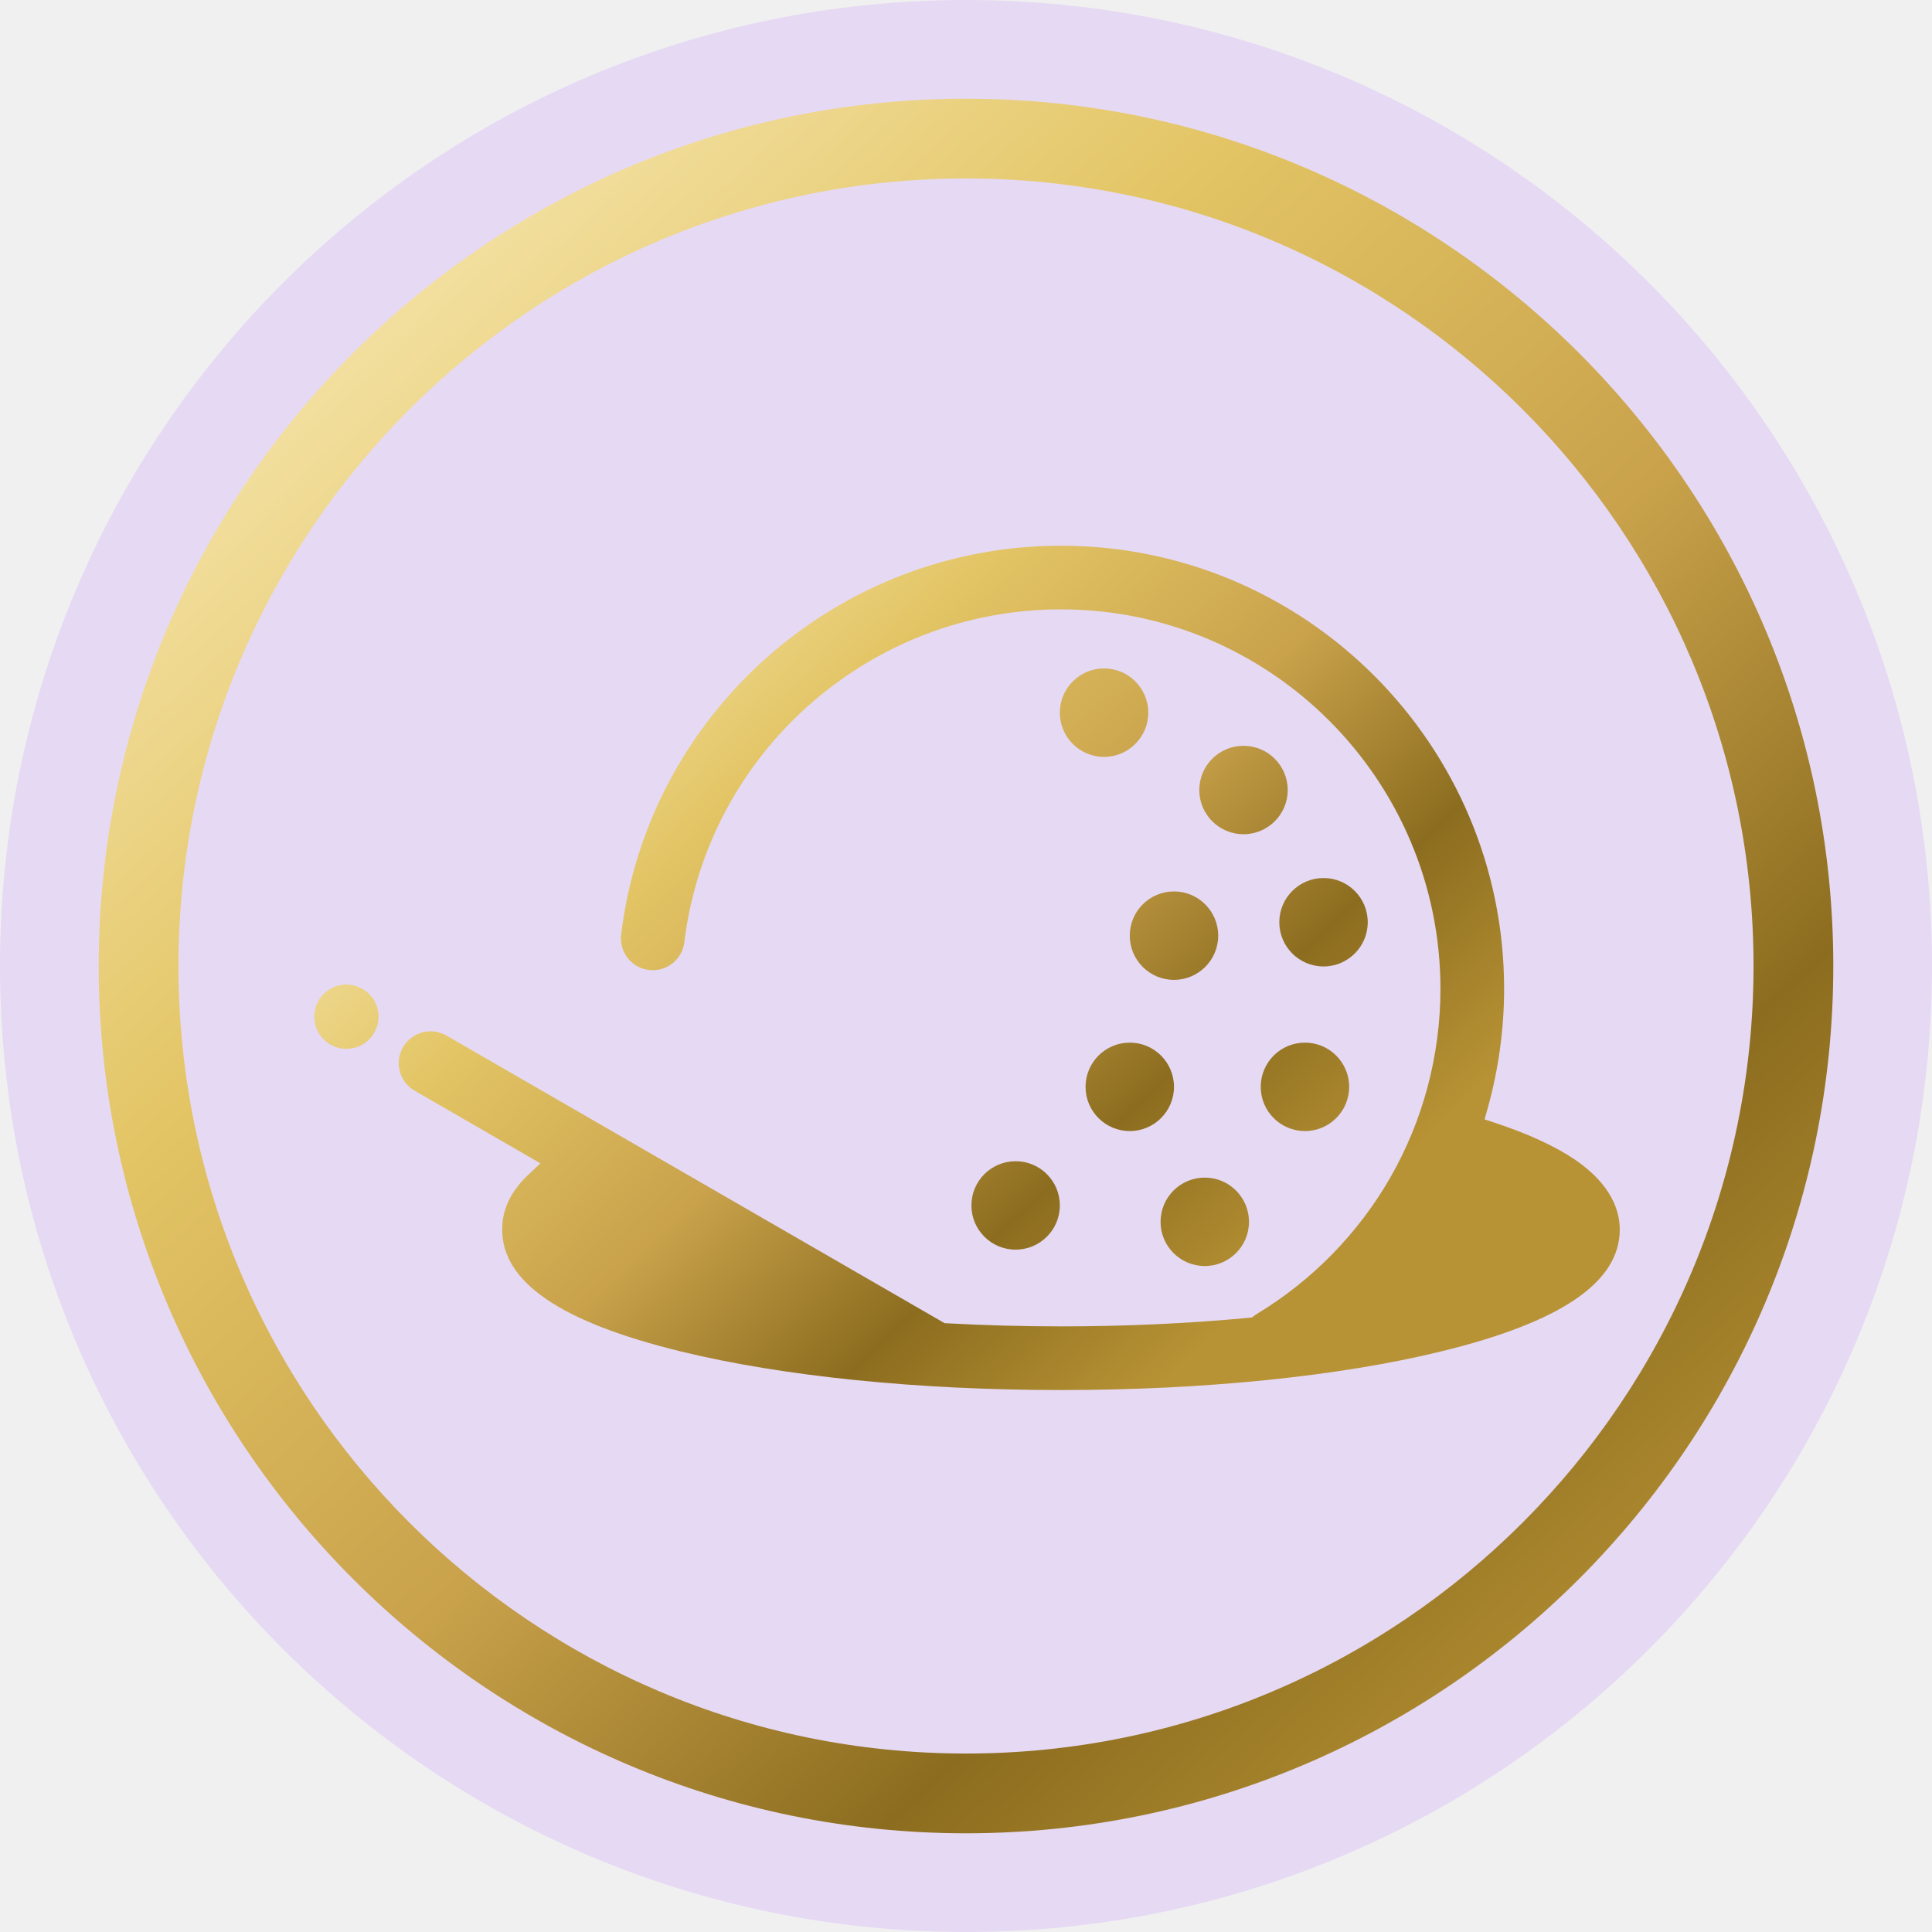
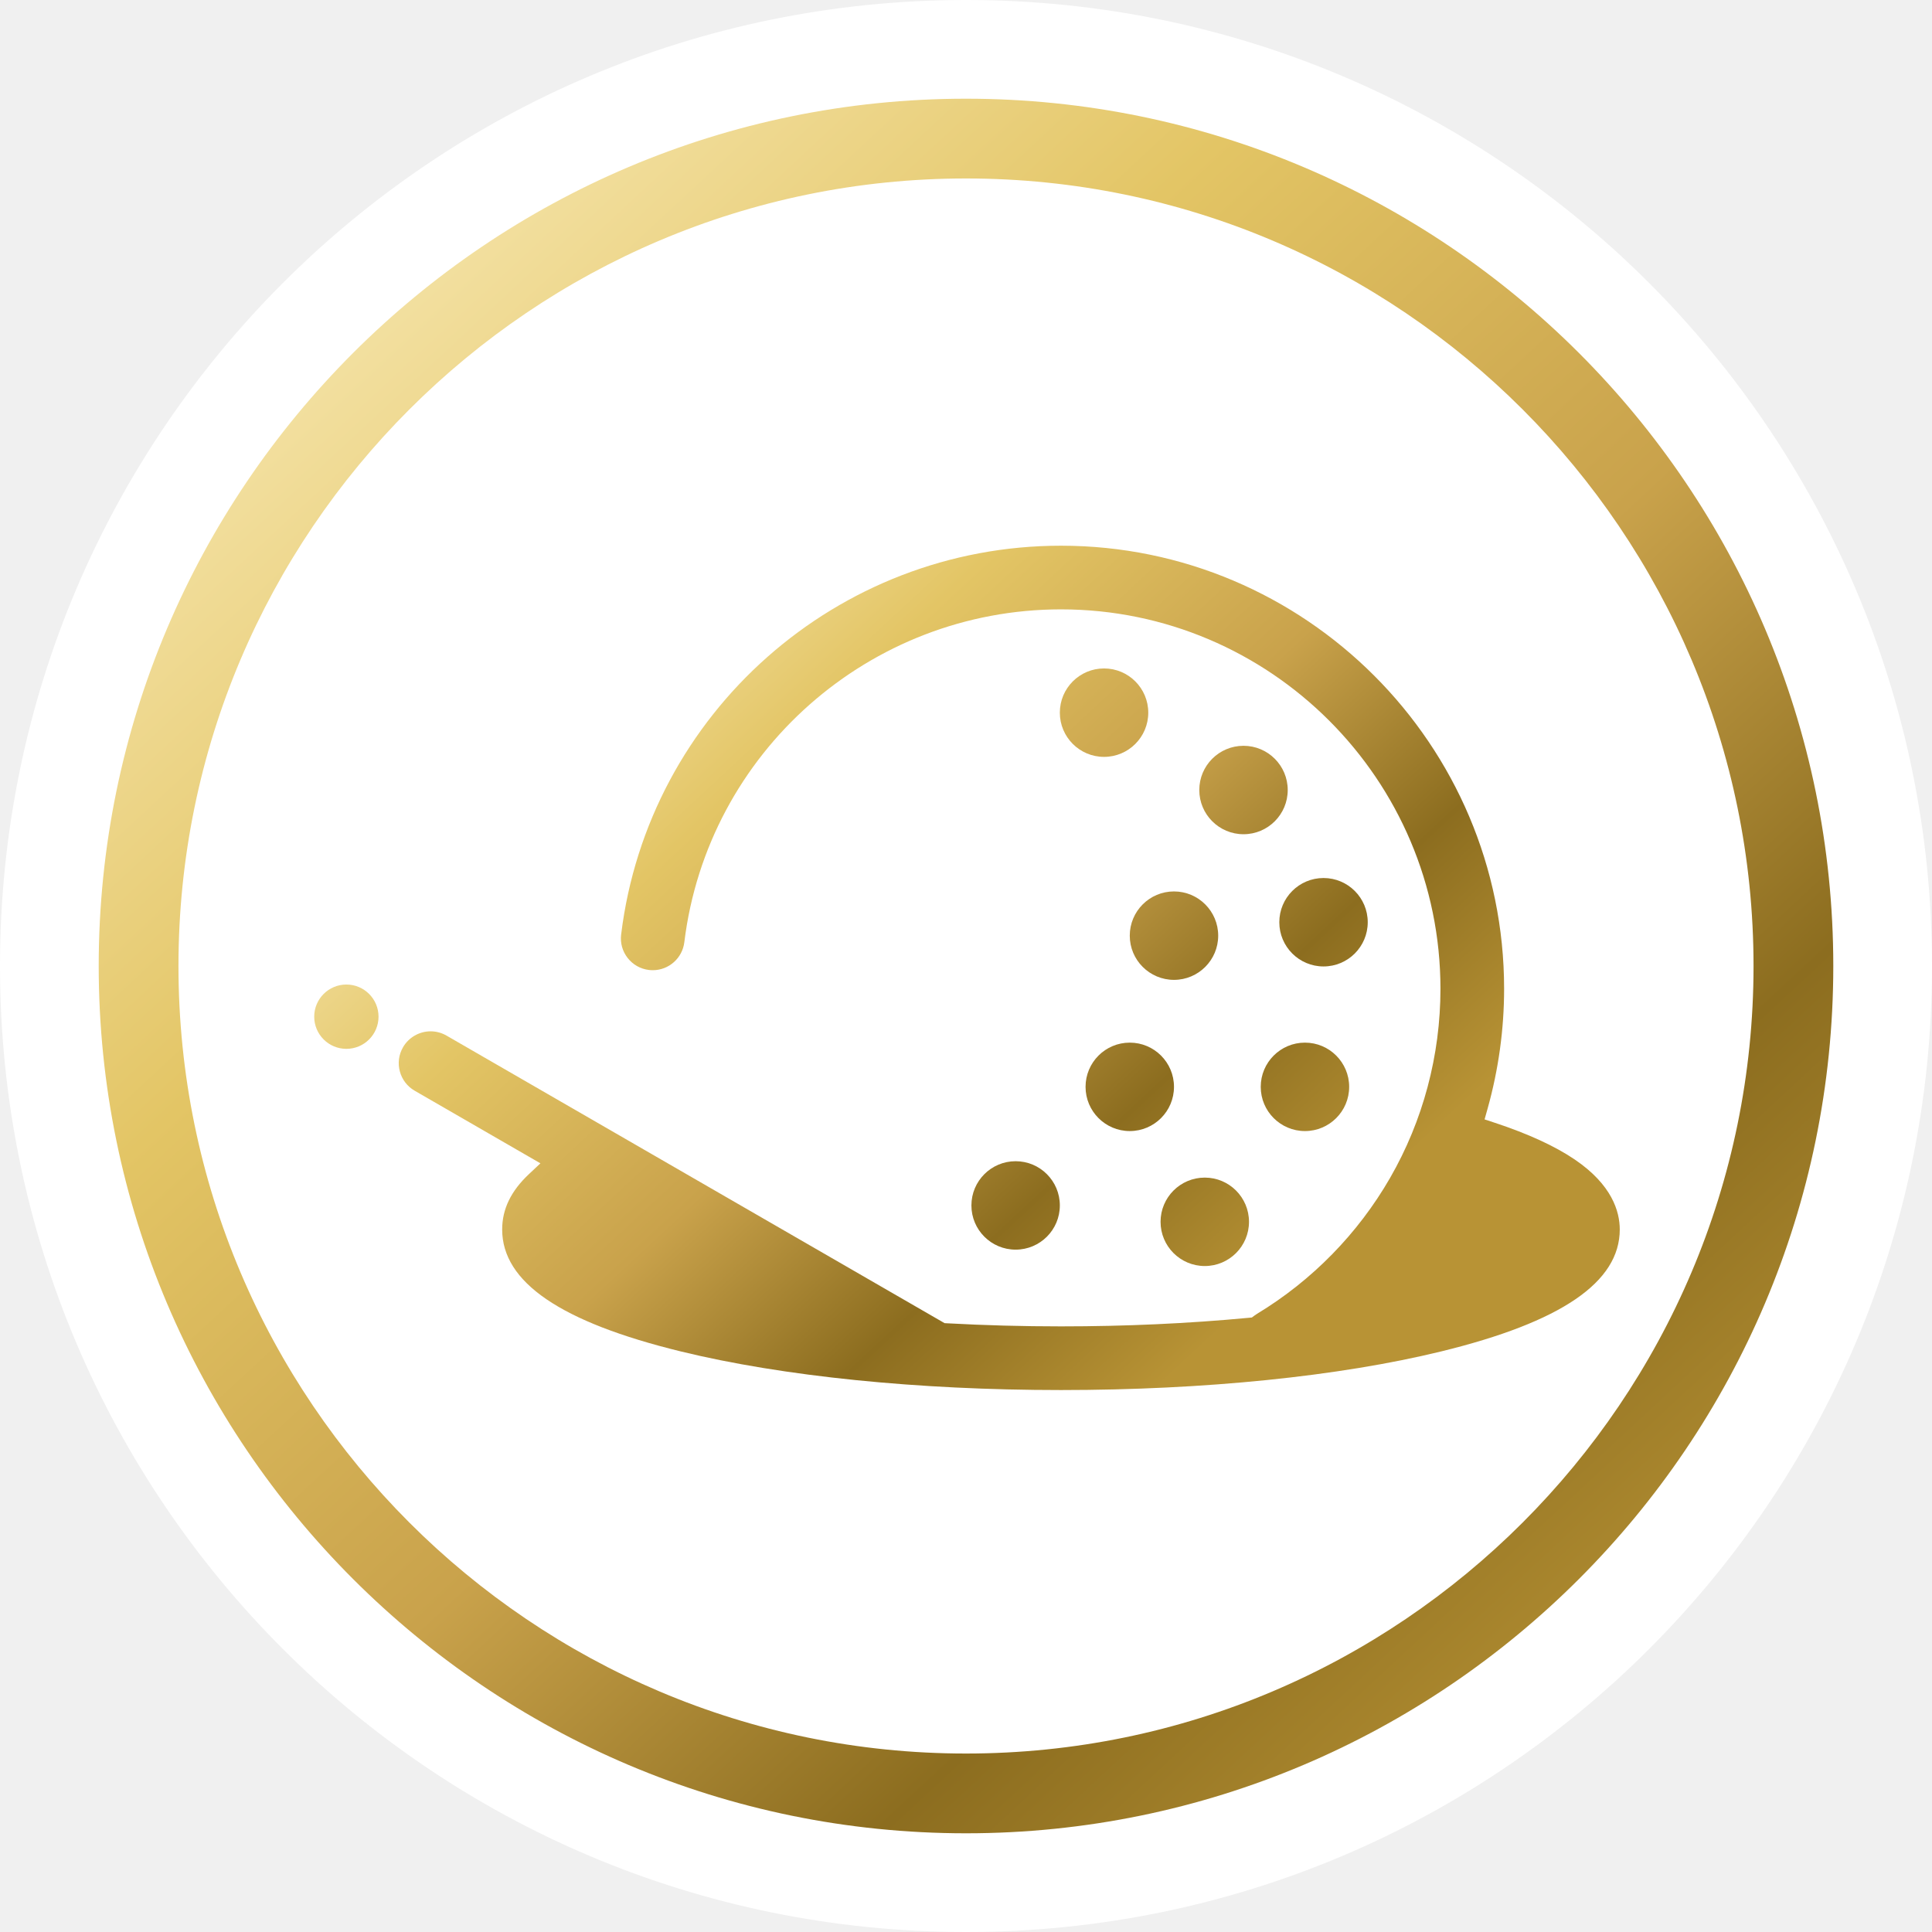
<svg xmlns="http://www.w3.org/2000/svg" viewBox="0 0 110 110">
  <defs>
    <linearGradient id="goldMetal" gradientUnits="userSpaceOnUse" x1="18" y1="12" x2="96" y2="96">
      <stop offset="0" stop-color="#f7e7b0" />
      <stop offset="0.28" stop-color="#e3c565" />
      <stop offset="0.55" stop-color="#c9a24b" />
      <stop offset="0.78" stop-color="#8c6d1f" />
      <stop offset="1" stop-color="#b89335" />
    </linearGradient>
  </defs>
-   <circle cx="55" cy="55" r="55" fill="#e6d9f4" />
+   <circle cx="55" cy="55" r="55" fill="#ffffff" />
  <path fill="url(#goldMetal)" d="M55,104.38c-27.228,0-49.38-22.153-49.38-49.38S27.772,5.62,55,5.62s49.38,22.153,49.38,49.38-22.153,49.38-49.38,49.38Zm0-94.219C30.276,10.161,10.161,30.276,10.161,55s20.115,44.839,44.839,44.839,44.839-20.115,44.839-44.839S79.724,10.161,55,10.161Z" />
  <g fill="url(#goldMetal)" transform="translate(17.89 31.07) scale(0.5)">
    <circle cx="101.41" cy="76.99" r="5.035" />
    <circle cx="79.871" cy="75.124" r="5.035" />
    <circle cx="112.817" cy="61.621" r="5.035" />
    <circle cx="92.869" cy="61.621" r="5.035" />
    <circle cx="114.932" cy="42.876" r="5.035" />
    <circle cx="97.903" cy="44.404" r="5.035" />
    <circle cx="105.82" cy="27.82" r="5.035" />
    <circle cx="89.94" cy="19.012" r="5.035" />
    <path d="M85.034,96.147c-16.31,0-31.684-1.562-43.291-4.397-13.686-3.343-20.34-7.885-20.34-13.886,0-2.32,1.001-4.387,3.061-6.319l1.295-1.215-14.32-8.268c-.839-.484-1.438-1.266-1.689-2.201-.251-.935-.122-1.912,.362-2.75,.646-1.118,1.85-1.813,3.143-1.813,.631,0,1.256,.168,1.808,.486l56.718,32.746,.314,.017c4.253,.232,8.606,.35,12.939,.35,7.345,0,14.535-.328,21.37-.976l.369-.035,.297-.222c.1-.075,.202-.144,.305-.206,6.252-3.784,11.484-9.129,15.13-15.458,3.756-6.519,5.742-13.967,5.742-21.539,0-23.827-19.385-43.212-43.212-43.212-21.806,0-40.245,16.295-42.89,37.904-.222,1.815-1.766,3.185-3.591,3.185-.148,0-.299-.009-.447-.027-.961-.118-1.818-.602-2.415-1.365-.597-.763-.86-1.712-.742-2.673C38.039,19.033,59.57,0,85.034,0c27.824,0,50.461,22.637,50.461,50.461,0,4.6-.634,9.194-1.884,13.654l-.34,1.212,1.195,.395c3.78,1.251,6.831,2.654,9.069,4.171,4.24,2.873,5.13,5.921,5.13,7.971,0,6-6.653,10.543-20.34,13.886-11.607,2.835-26.981,4.397-43.291,4.397Z" />
    <circle cx="3.662" cy="53.632" r="3.662" />
  </g>
</svg>
